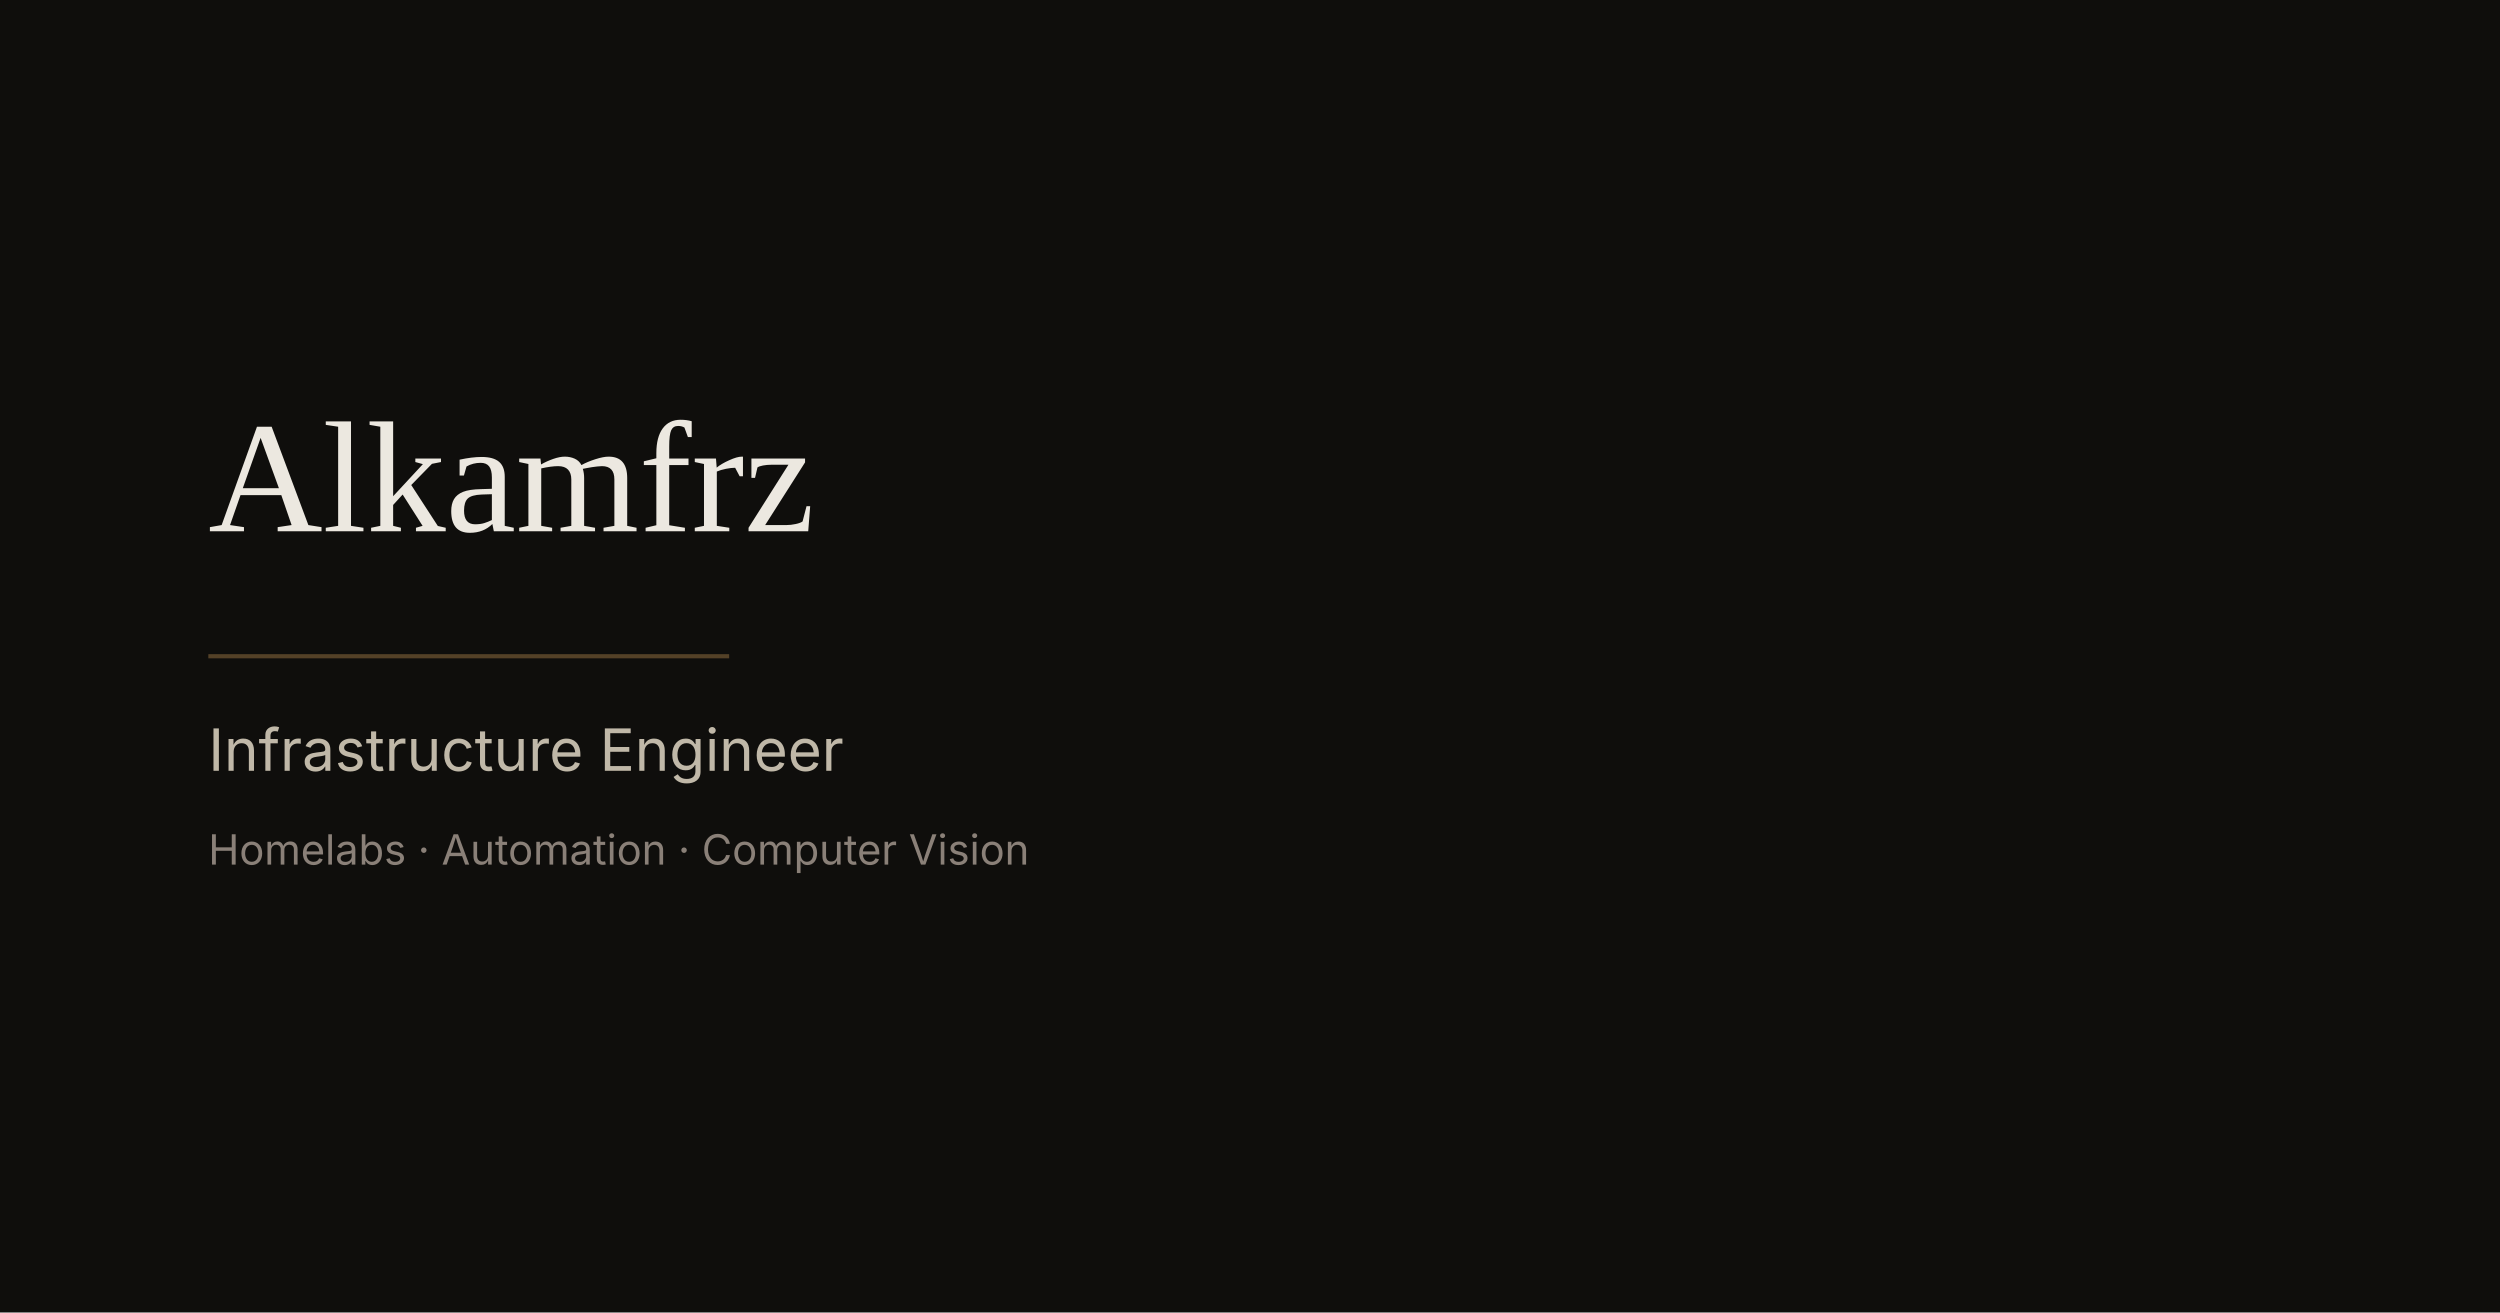
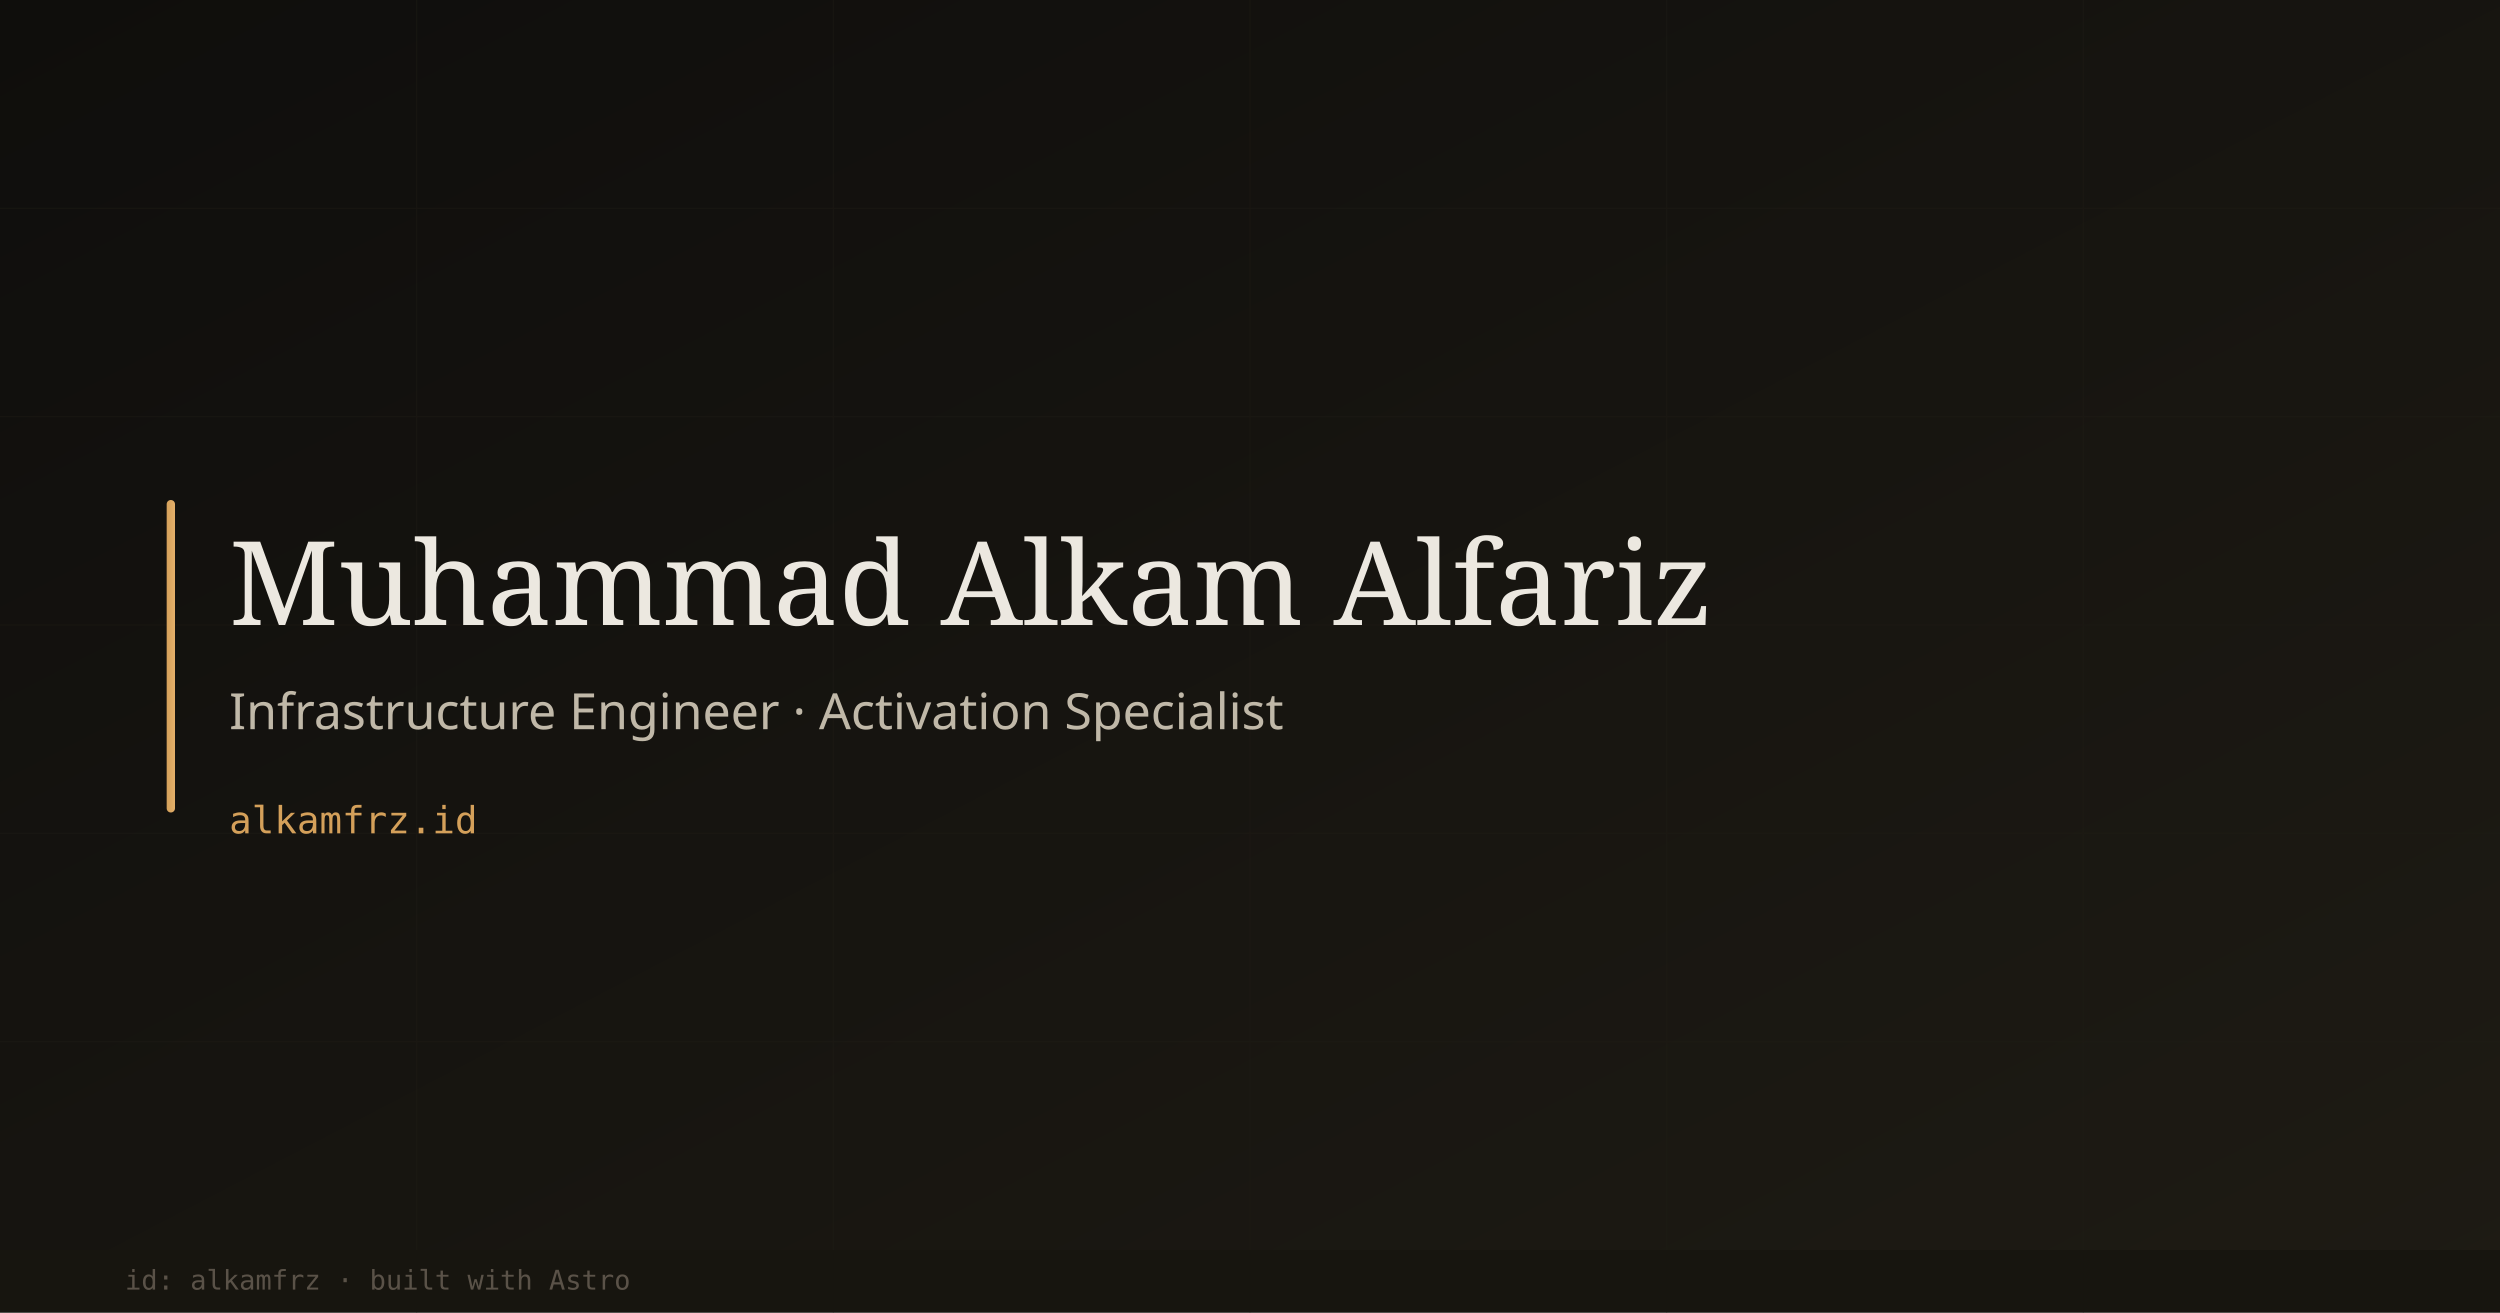
<svg xmlns="http://www.w3.org/2000/svg" width="1200" height="630" viewBox="0 0 1200 630">
-   <rect width="1200" height="630" fill="#0f0e0c" />
-   <line x1="100" y1="315" x2="350" y2="315" stroke="#d4a05a" stroke-width="2" opacity="0.35" />
-   <text x="100" y="255" font-family="Georgia, 'Times New Roman', serif" font-size="76" font-weight="400" fill="#ece8e0" letter-spacing="-0.03">Alkamfrz</text>
-   <text x="100" y="370" font-family="system-ui, -apple-system, sans-serif" font-size="28" fill="#c0b8a8" letter-spacing="0.01">Infrastructure Engineer</text>
-   <text x="100" y="415" font-family="system-ui, -apple-system, sans-serif" font-size="20" fill="#8a8078">Homelabs · Automation · Computer Vision</text>
+   <defs>
+     <linearGradient id="bg" x1="0" y1="0" x2="1" y2="1">
+       <stop offset="0%" stop-color="#0f0e0c" />
+       <stop offset="100%" stop-color="#1e1b14" />
+     </linearGradient>
+     <linearGradient id="accent" x1="0" y1="0" x2="1" y2="0">
+       <stop offset="0%" stop-color="#d4a05a" />
+       <stop offset="100%" stop-color="#e4b06a" />
+     </linearGradient>
+   </defs>
+   <rect width="1200" height="630" fill="url(#bg)" />
+   <g stroke="#1e1b14" stroke-width="0.5" opacity="0.5">
+     <line x1="0" y1="100" x2="1200" y2="100" />
+     <line x1="0" y1="200" x2="1200" y2="200" />
+     <line x1="0" y1="300" x2="1200" y2="300" />
+     <line x1="0" y1="400" x2="1200" y2="400" />
+     <line x1="0" y1="500" x2="1200" y2="500" />
+     <line x1="200" y1="0" x2="200" y2="630" />
+     <line x1="400" y1="0" x2="400" y2="630" />
+     <line x1="600" y1="0" x2="600" y2="630" />
+     <line x1="800" y1="0" x2="800" y2="630" />
+     <line x1="1000" y1="0" x2="1000" y2="630" />
+   </g>
+   <rect x="80" y="240" width="4" height="150" rx="2" fill="url(#accent)" />
+   <text x="110" y="300" font-family="Georgia, 'Instrument Serif', serif" font-size="56" fill="#ece8e0" font-weight="400">Muhammad Alkam Alfariz</text>
+   <text x="110" y="350" font-family="system-ui, sans-serif" font-size="24" fill="#c0b8a8" font-weight="300">Infrastructure Engineer · Activation Specialist</text>
+   <text x="110" y="400" font-family="ui-monospace, monospace" font-size="18" fill="#d4a05a">alkamfrz.id</text>
+   <rect x="0" y="600" width="1200" height="30" fill="#17150f" />
+   <text x="60" y="619" font-family="ui-monospace, monospace" font-size="13" fill="#5a5248">id: alkamfrz · built with Astro</text>
</svg>
